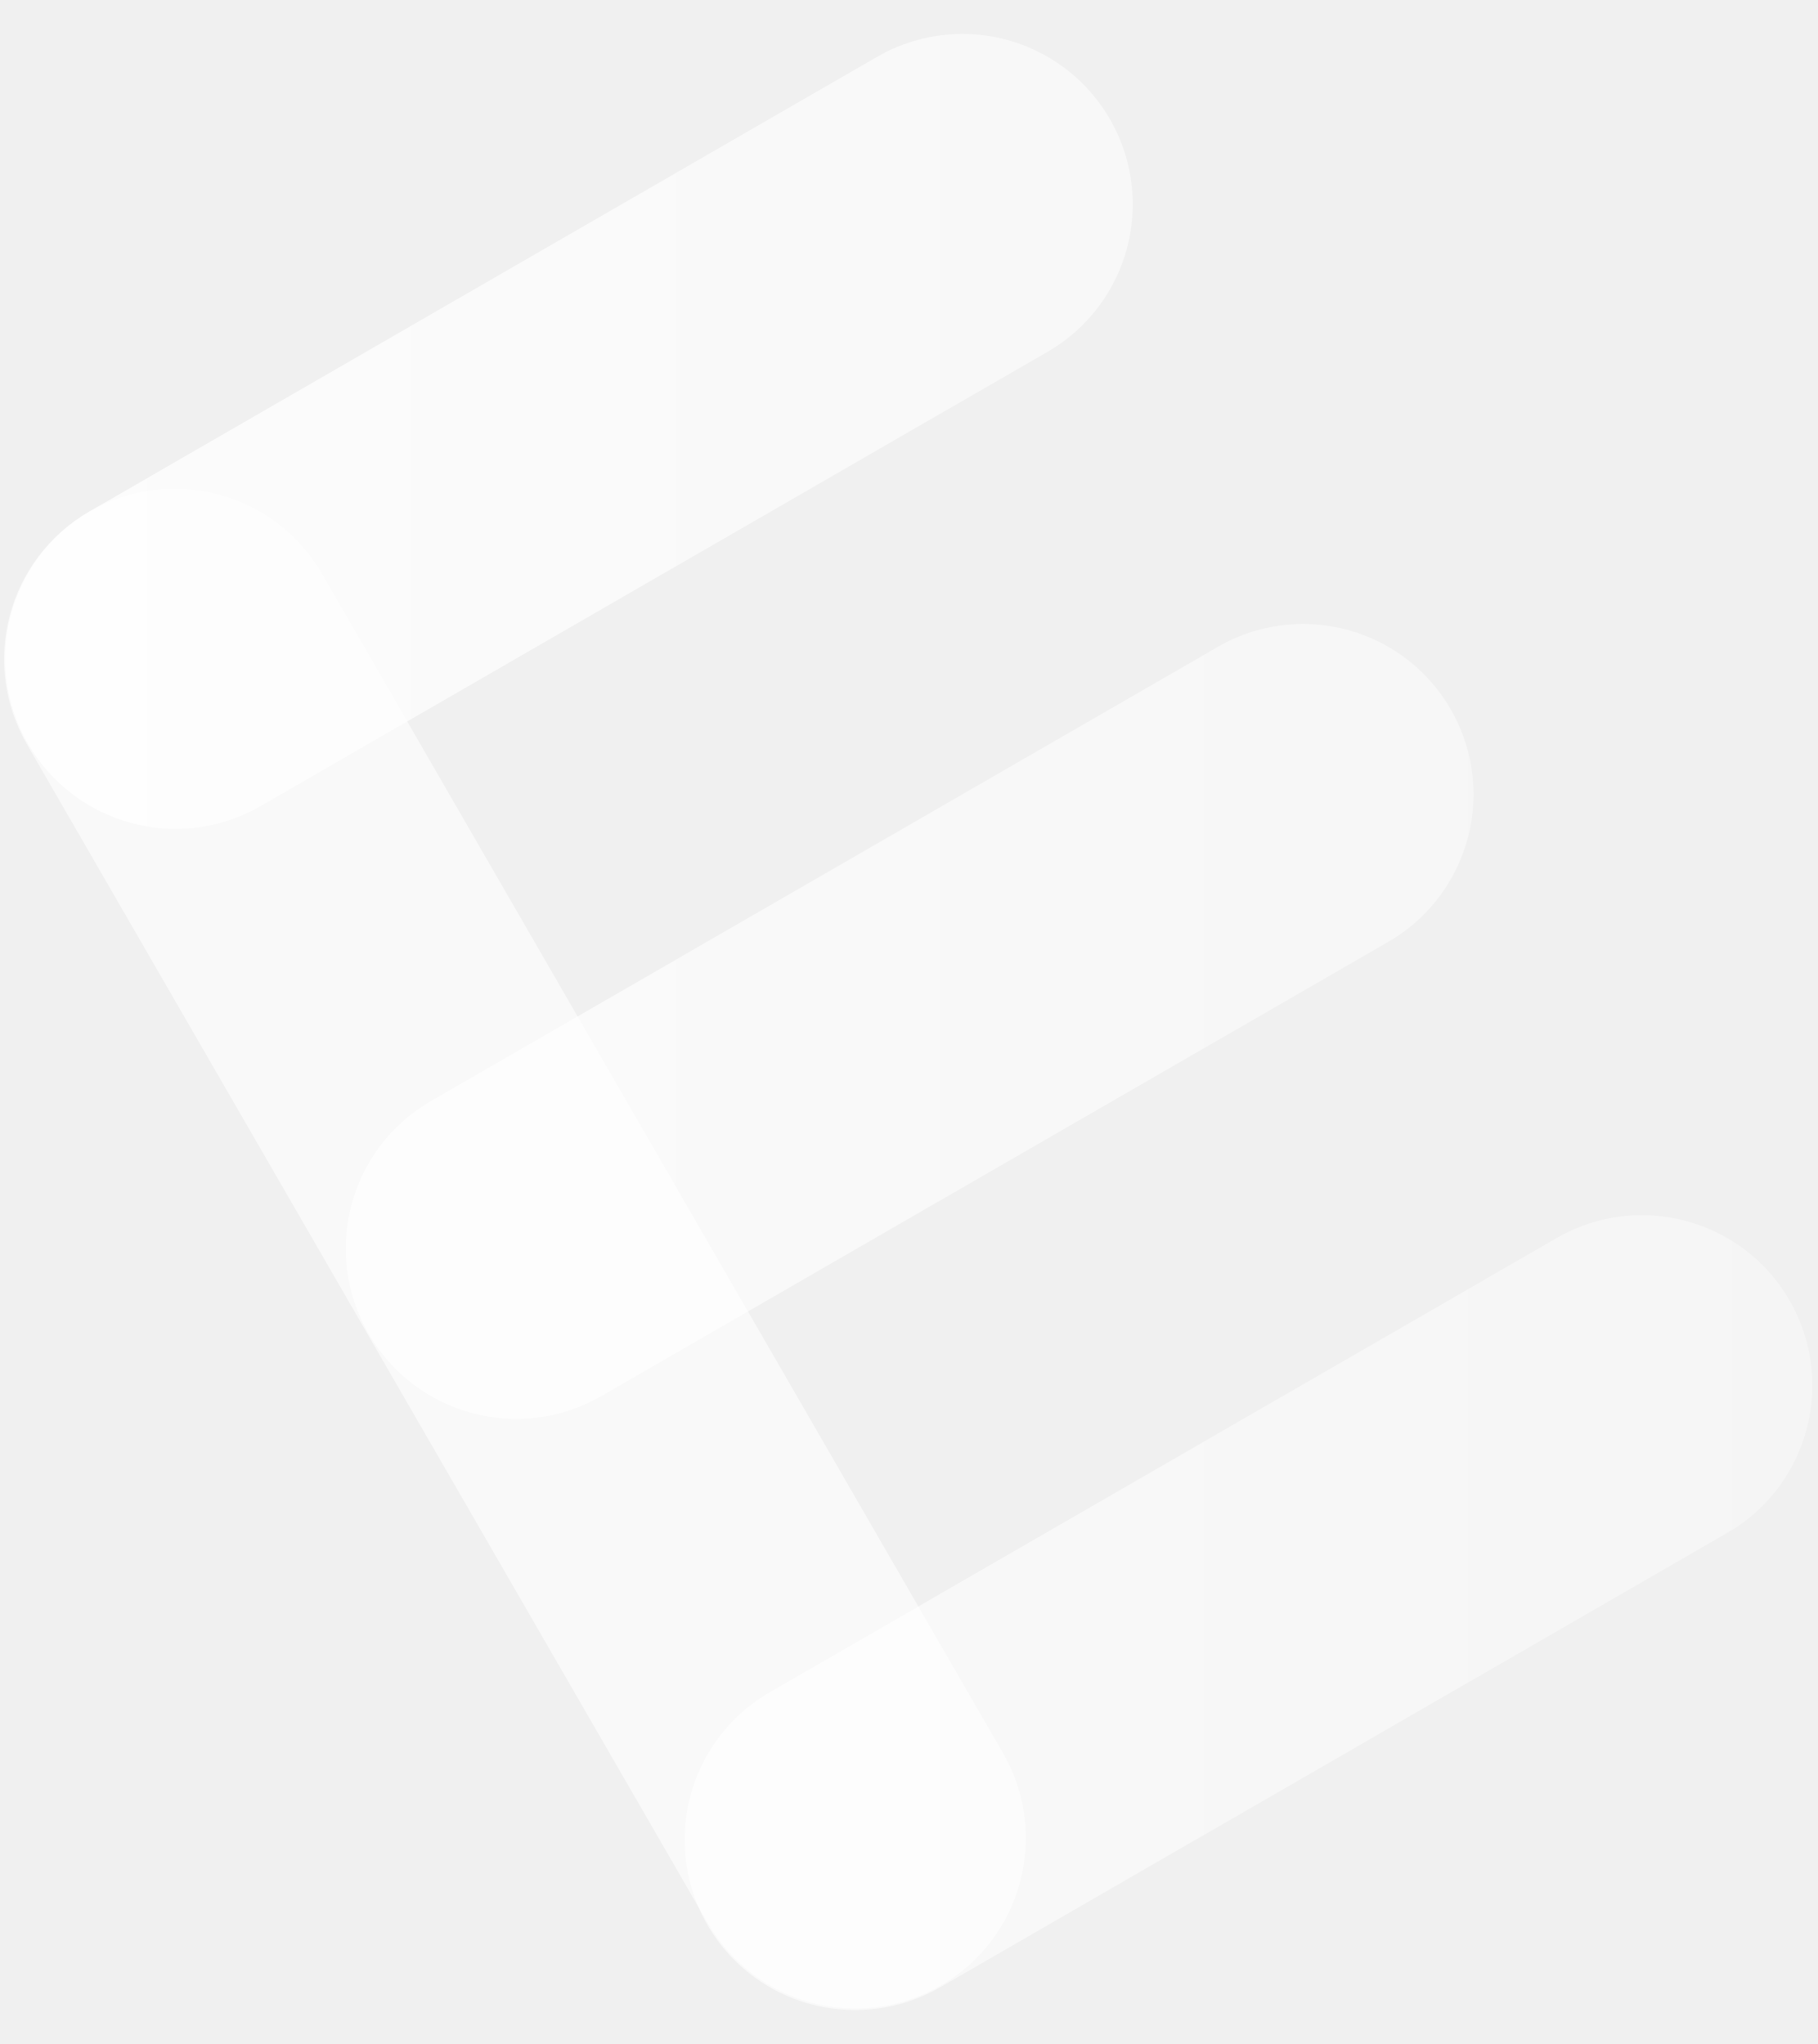
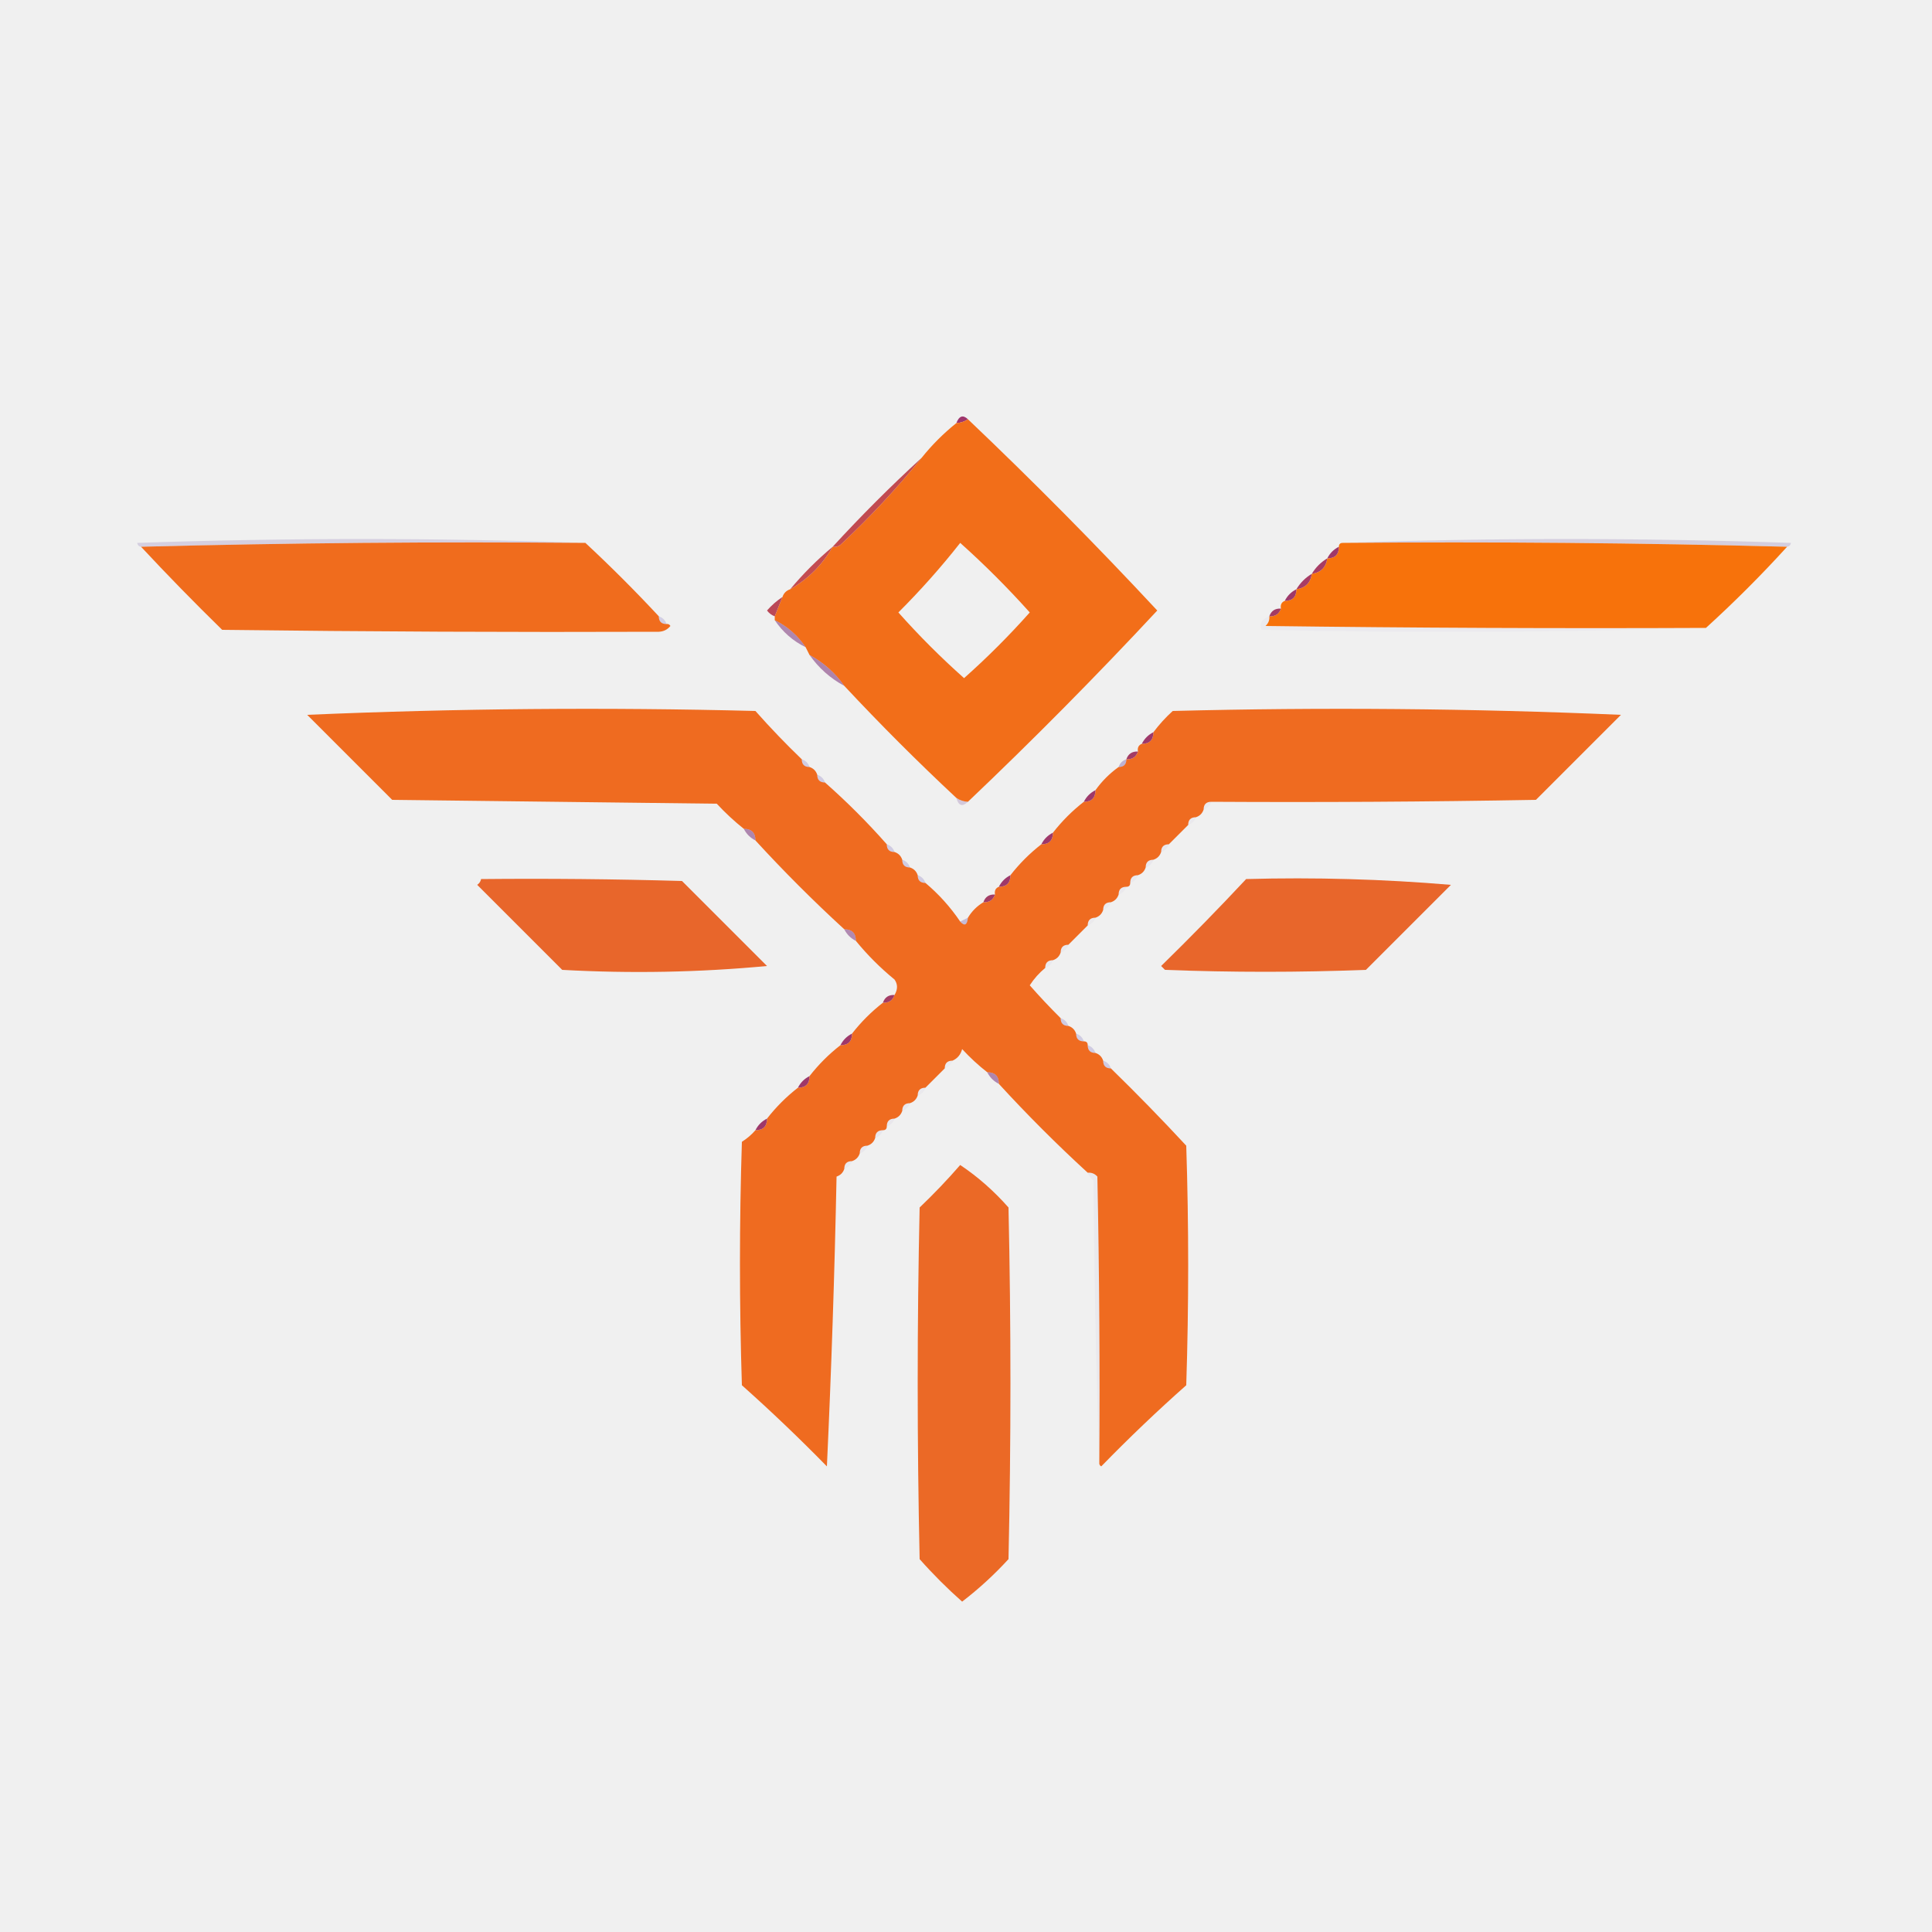
- <svg xmlns="http://www.w3.org/2000/svg" height="36" width="32">
-   <linearGradient id="a" x1="0%" y1="0%" y2="0%">
-     <stop offset="0" stop-color="#fff" stop-opacity=".8" />
-     <stop offset="1" stop-color="#fff" stop-opacity=".349" />
-   </linearGradient>
-   <path d="m30.428 26.99-13.856 8a3 3 0 1 1 -3-5.196l13.856-8a3 3 0 0 1 3 5.196zm-6-10.392-13.856 8a3 3 0 0 1 -3-5.196l13.856-8a3 3 0 1 1 3 5.196zm-6-10.392-13.856 8a3 3 0 0 1 -3-5.196l13.856-8a3 3 0 1 1 3 5.196z" fill="none" />
-   <path d="m30.428 26.99-13.856 8a3 3 0 1 1 -3-5.196l13.856-8a3 3 0 0 1 3 5.196zm-6-10.392-13.856 8a3 3 0 0 1 -3-5.196l13.856-8a3 3 0 1 1 3 5.196zm-6-10.392-13.856 8a3 3 0 0 1 -3-5.196l13.856-8a3 3 0 1 1 3 5.196z" fill="url(#a)" />
-   <path d="m1.572 9.01a3 3 0 0 1 4.098 1.098l12 20.784a3 3 0 0 1 -5.196 3l-12-20.784a3 3 0 0 1 1.098-4.098z" fill="#fff" fill-rule="evenodd" opacity=".6" />
+ <svg xmlns="http://www.w3.org/2000/svg" version="1.1" width="500px" height="500px" style="shape-rendering:geometricPrecision; text-rendering:geometricPrecision; image-rendering:optimizeQuality; fill-rule:evenodd; clip-rule:evenodd">
+   <g>
+     <path style="opacity:1" fill="#9e356c" d="M 250.5,108.5 C 249.609,109.11 248.609,109.443 247.5,109.5C 248.221,107.618 249.221,107.285 250.5,108.5 Z" />
+   </g>
+   <g>
+     <path style="opacity:1" fill="#f26e19" d="M 250.5,108.5 C 267.339,124.506 283.673,141.006 299.5,158C 283.673,174.994 267.339,191.494 250.5,207.5C 249.391,207.443 248.391,207.11 247.5,206.5C 237.5,197.167 227.833,187.5 218.5,177.5C 216.1,174.097 213.1,171.43 209.5,169.5C 209.167,168.833 208.833,168.167 208.5,167.5C 206.431,164.427 203.764,162.094 200.5,160.5C 200.5,160.167 200.5,159.833 200.5,159.5C 201.167,157.833 201.833,156.167 202.5,154.5C 202.833,153.5 203.5,152.833 204.5,152.5C 209.167,149.833 212.833,146.167 215.5,141.5C 216.239,141.631 216.906,141.464 217.5,141C 225.094,133.911 232.094,126.411 238.5,118.5C 241.167,115.167 244.167,112.167 247.5,109.5C 248.609,109.443 249.609,109.11 250.5,108.5 Z M 248.5,140.5 C 254.812,146.146 260.812,152.146 266.5,158.5C 261.167,164.5 255.5,170.167 249.5,175.5C 243.5,170.167 237.833,164.5 232.5,158.5C 238.256,152.752 243.589,146.752 248.5,140.5 Z" />
+   </g>
+   <g>
+     <path style="opacity:1" fill="#c14b51" d="M 238.5,118.5 C 232.094,126.411 225.094,133.911 217.5,141C 216.906,141.464 216.239,141.631 215.5,141.5C 222.833,133.5 230.5,125.833 238.5,118.5 Z" />
+   </g>
+   <g>
+     <path style="opacity:0.158" fill="#441e8b" d="M 151.5,140.5 C 112.996,140.168 74.663,140.501 36.5,141.5C 35.957,141.44 35.624,141.107 35.5,140.5C 74.331,139.169 112.998,139.169 151.5,140.5 Z" />
+   </g>
+   <g>
+     <path style="opacity:0.164" fill="#441e8b" d="M 347.5,140.5 C 386.002,139.169 424.669,139.169 463.5,140.5C 463.376,141.107 463.043,141.44 462.5,141.5C 424.337,140.501 386.004,140.168 347.5,140.5 Z" />
+   </g>
+   <g>
+     <path style="opacity:1" fill="#f06c1d" d="M 151.5,140.5 C 158.07,146.614 164.403,152.947 170.5,159.5C 170.5,160.833 171.167,161.5 172.5,161.5C 172.938,161.435 173.272,161.601 173.5,162C 172.737,162.944 171.737,163.444 170.5,163.5C 132.932,163.64 95.265,163.473 57.5,163C 50.297,155.965 43.297,148.798 36.5,141.5C 74.663,140.501 112.996,140.168 151.5,140.5 Z" />
+   </g>
+   <g>
+     <path style="opacity:1" fill="#f7720b" d="M 347.5,140.5 C 386.004,140.168 424.337,140.501 462.5,141.5C 455.833,148.833 448.833,155.833 441.5,162.5C 403.499,162.667 365.499,162.5 327.5,162C 328.252,161.329 328.586,160.496 328.5,159.5C 330.027,159.573 331.027,158.906 331.5,157.5C 331.328,156.508 331.662,155.842 332.5,155.5C 334.5,155.5 335.5,154.5 335.5,152.5C 337.833,152.167 339.167,150.833 339.5,148.5C 341.833,148.167 343.167,146.833 343.5,144.5C 345.5,144.5 346.5,143.5 346.5,141.5C 346.5,140.833 346.833,140.5 347.5,140.5 Z" />
+   </g>
+   <g>
+     <path style="opacity:1" fill="#9e3869" d="M 346.5,141.5 C 346.5,143.5 345.5,144.5 343.5,144.5C 344.167,143.167 345.167,142.167 346.5,141.5 Z" />
+   </g>
+   <g>
+     <path style="opacity:1" fill="#c34c52" d="M 215.5,141.5 C 212.833,146.167 209.167,149.833 204.5,152.5C 207.833,148.5 211.5,144.833 215.5,141.5 Z" />
+   </g>
+   <g>
+     <path style="opacity:1" fill="#a73c64" d="M 343.5,144.5 C 343.167,146.833 341.833,148.167 339.5,148.5C 340.5,146.833 341.833,145.5 343.5,144.5 Z" />
+   </g>
+   <g>
+     <path style="opacity:1" fill="#a73c64" d="M 339.5,148.5 C 339.167,150.833 337.833,152.167 335.5,152.5C 336.5,150.833 337.833,149.5 339.5,148.5 Z" />
+   </g>
+   <g>
+     <path style="opacity:1" fill="#9e3869" d="M 335.5,152.5 C 335.5,154.5 334.5,155.5 332.5,155.5C 333.167,154.167 334.167,153.167 335.5,152.5 Z" />
+   </g>
+   <g>
+     <path style="opacity:1" fill="#ba4857" d="M 202.5,154.5 C 201.833,156.167 201.167,157.833 200.5,159.5C 199.711,159.217 199.044,158.717 198.5,158C 199.705,156.624 201.038,155.458 202.5,154.5 Z" />
+   </g>
+   <g>
+     <path style="opacity:1" fill="#a33c64" d="M 331.5,157.5 C 331.027,158.906 330.027,159.573 328.5,159.5C 328.973,158.094 329.973,157.427 331.5,157.5 Z" />
+   </g>
+   <g>
+     <path style="opacity:0.153" fill="#31159a" d="M 170.5,159.5 C 171.5,159.833 172.167,160.5 172.5,161.5C 171.167,161.5 170.5,160.833 170.5,159.5 Z" />
+   </g>
+   <g>
+     <path style="opacity:0.533" fill="#772b74" d="M 200.5,160.5 C 203.764,162.094 206.431,164.427 208.5,167.5C 205.236,165.906 202.569,163.573 200.5,160.5 Z" />
+   </g>
+   <g>
+     <path style="opacity:0.026" fill="#34129d" d="M 328.5,159.5 C 328.586,160.496 328.252,161.329 327.5,162C 365.499,162.5 403.499,162.667 441.5,162.5C 403.336,163.664 365.002,163.831 326.5,163C 325.828,161.421 326.495,160.254 328.5,159.5 Z" />
+   </g>
+   <g>
+     <path style="opacity:0.545" fill="#772b74" d="M 209.5,169.5 C 213.1,171.43 216.1,174.097 218.5,177.5C 214.9,175.57 211.9,172.903 209.5,169.5 Z" />
+   </g>
+   <g>
+     <path style="opacity:1" fill="#ef6b20" d="M 207.5,196.5 C 207.5,197.833 208.167,198.5 209.5,198.5C 210.5,198.833 211.167,199.5 211.5,200.5C 211.5,201.833 212.167,202.5 213.5,202.5C 219.167,207.5 224.5,212.833 229.5,218.5C 229.5,219.833 230.167,220.5 231.5,220.5C 232.5,220.833 233.167,221.5 233.5,222.5C 233.5,223.833 234.167,224.5 235.5,224.5C 236.5,224.833 237.167,225.5 237.5,226.5C 237.5,227.833 238.167,228.5 239.5,228.5C 242.957,231.406 245.957,234.739 248.5,238.5C 249.623,239.757 250.289,239.424 250.5,237.5C 251.5,235.833 252.833,234.5 254.5,233.5C 256.027,233.573 257.027,232.906 257.5,231.5C 257.328,230.508 257.662,229.842 258.5,229.5C 260.5,229.5 261.5,228.5 261.5,226.5C 263.833,223.5 266.5,220.833 269.5,218.5C 271.5,218.5 272.5,217.5 272.5,215.5C 274.833,212.5 277.5,209.833 280.5,207.5C 282.5,207.5 283.5,206.5 283.5,204.5C 285.167,202.167 287.167,200.167 289.5,198.5C 290.833,198.5 291.5,197.833 291.5,196.5C 293.027,196.573 294.027,195.906 294.5,194.5C 294.328,193.508 294.662,192.842 295.5,192.5C 297.5,192.5 298.5,191.5 298.5,189.5C 299.96,187.537 301.627,185.704 303.5,184C 342.31,183.007 380.977,183.34 419.5,185C 412.167,192.333 404.833,199.667 397.5,207C 369.502,207.5 341.502,207.667 313.5,207.5C 312.167,207.5 311.5,208.167 311.5,209.5C 311.167,210.5 310.5,211.167 309.5,211.5C 308.167,211.5 307.5,212.167 307.5,213.5C 305.833,215.167 304.167,216.833 302.5,218.5C 301.167,218.5 300.5,219.167 300.5,220.5C 300.167,221.5 299.5,222.167 298.5,222.5C 297.167,222.5 296.5,223.167 296.5,224.5C 296.167,225.5 295.5,226.167 294.5,226.5C 293.167,226.5 292.5,227.167 292.5,228.5C 292.5,229.167 292.167,229.5 291.5,229.5C 290.167,229.5 289.5,230.167 289.5,231.5C 289.167,232.5 288.5,233.167 287.5,233.5C 286.167,233.5 285.5,234.167 285.5,235.5C 285.167,236.5 284.5,237.167 283.5,237.5C 282.167,237.5 281.5,238.167 281.5,239.5C 279.833,241.167 278.167,242.833 276.5,244.5C 275.167,244.5 274.5,245.167 274.5,246.5C 274.167,247.5 273.5,248.167 272.5,248.5C 271.167,248.5 270.5,249.167 270.5,250.5C 268.938,251.785 267.604,253.285 266.5,255C 269.045,257.9 271.711,260.734 274.5,263.5C 274.5,264.833 275.167,265.5 276.5,265.5C 277.5,265.833 278.167,266.5 278.5,267.5C 278.5,268.833 279.167,269.5 280.5,269.5C 281.167,269.5 281.5,269.833 281.5,270.5C 281.5,271.833 282.167,272.5 283.5,272.5C 284.5,272.833 285.167,273.5 285.5,274.5C 285.5,275.833 286.167,276.5 287.5,276.5C 294.16,282.994 300.66,289.66 307,296.5C 307.667,317.167 307.667,337.833 307,358.5C 299.466,365.174 292.133,372.174 285,379.5C 284.601,379.272 284.435,378.938 284.5,378.5C 284.667,353.831 284.5,329.164 284,304.5C 283.329,303.748 282.496,303.414 281.5,303.5C 273.5,296.167 265.833,288.5 258.5,280.5C 258.5,278.5 257.5,277.5 255.5,277.5C 253.203,275.706 251.037,273.706 249,271.5C 248.623,272.942 247.79,273.942 246.5,274.5C 245.167,274.5 244.5,275.167 244.5,276.5C 242.833,278.167 241.167,279.833 239.5,281.5C 238.167,281.5 237.5,282.167 237.5,283.5C 237.167,284.5 236.5,285.167 235.5,285.5C 234.167,285.5 233.5,286.167 233.5,287.5C 233.167,288.5 232.5,289.167 231.5,289.5C 230.167,289.5 229.5,290.167 229.5,291.5C 229.5,292.167 229.167,292.5 228.5,292.5C 227.167,292.5 226.5,293.167 226.5,294.5C 226.167,295.5 225.5,296.167 224.5,296.5C 223.167,296.5 222.5,297.167 222.5,298.5C 222.167,299.5 221.5,300.167 220.5,300.5C 219.167,300.5 218.5,301.167 218.5,302.5C 218.189,303.478 217.522,304.145 216.5,304.5C 215.992,329.64 215.158,354.64 214,379.5C 206.875,372.217 199.542,365.217 192,358.5C 191.333,337.5 191.333,316.5 192,295.5C 193.359,294.635 194.526,293.635 195.5,292.5C 197.5,292.5 198.5,291.5 198.5,289.5C 200.833,286.5 203.5,283.833 206.5,281.5C 208.5,281.5 209.5,280.5 209.5,278.5C 211.833,275.5 214.5,272.833 217.5,270.5C 219.5,270.5 220.5,269.5 220.5,267.5C 222.833,264.5 225.5,261.833 228.5,259.5C 230.027,259.573 231.027,258.906 231.5,257.5C 232.363,256.06 232.363,254.726 231.5,253.5C 227.812,250.479 224.479,247.146 221.5,243.5C 221.5,241.5 220.5,240.5 218.5,240.5C 210.5,233.167 202.833,225.5 195.5,217.5C 195.5,215.5 194.5,214.5 192.5,214.5C 190.037,212.539 187.703,210.372 185.5,208C 157.5,207.667 129.5,207.333 101.5,207C 94.167,199.667 86.833,192.333 79.5,185C 118.023,183.34 156.69,183.007 195.5,184C 199.395,188.392 203.395,192.559 207.5,196.5 Z" />
+   </g>
+   <g>
+     <path style="opacity:1" fill="#9e3869" d="M 298.5,189.5 C 298.5,191.5 297.5,192.5 295.5,192.5C 296.167,191.167 297.167,190.167 298.5,189.5 Z" />
+   </g>
+   <g>
+     <path style="opacity:1" fill="#a33c64" d="M 294.5,194.5 C 294.027,195.906 293.027,196.573 291.5,196.5C 291.973,195.094 292.973,194.427 294.5,194.5 Z" />
+   </g>
+   <g>
+     <path style="opacity:0.161" fill="#31159a" d="M 207.5,196.5 C 208.5,196.833 209.167,197.5 209.5,198.5C 208.167,198.5 207.5,197.833 207.5,196.5 Z" />
+   </g>
+   <g>
+     <path style="opacity:0.294" fill="#471d8e" d="M 291.5,196.5 C 291.5,197.833 290.833,198.5 289.5,198.5C 289.833,197.5 290.5,196.833 291.5,196.5 Z" />
+   </g>
+   <g>
+     <path style="opacity:0.165" fill="#31159a" d="M 211.5,200.5 C 212.5,200.833 213.167,201.5 213.5,202.5C 212.167,202.5 211.5,201.833 211.5,200.5 Z" />
+   </g>
+   <g>
+     <path style="opacity:1" fill="#9e3869" d="M 283.5,204.5 C 283.5,206.5 282.5,207.5 280.5,207.5C 281.167,206.167 282.167,205.167 283.5,204.5 Z" />
+   </g>
+   <g>
+     <path style="opacity:0.196" fill="#5e267e" d="M 247.5,206.5 C 248.391,207.11 249.391,207.443 250.5,207.5C 249.053,208.885 248.053,208.552 247.5,206.5 Z" />
+   </g>
+   <g>
+     <path style="opacity:0.031" fill="#3f1895" d="M 313.5,207.5 C 313.167,208.5 312.5,209.167 311.5,209.5C 311.5,208.167 312.167,207.5 313.5,207.5 Z" />
+   </g>
+   <g>
+     <path style="opacity:0.035" fill="#3f1895" d="M 309.5,211.5 C 309.167,212.5 308.5,213.167 307.5,213.5C 307.5,212.167 308.167,211.5 309.5,211.5 Z" />
+   </g>
+   <g>
+     <path style="opacity:0.537" fill="#762a76" d="M 192.5,214.5 C 194.5,214.5 195.5,215.5 195.5,217.5C 194.167,216.833 193.167,215.833 192.5,214.5 Z" />
+   </g>
+   <g>
+     <path style="opacity:1" fill="#9e3869" d="M 272.5,215.5 C 272.5,217.5 271.5,218.5 269.5,218.5C 270.167,217.167 271.167,216.167 272.5,215.5 Z" />
+   </g>
+   <g>
+     <path style="opacity:0.043" fill="#3f1895" d="M 302.5,218.5 C 302.167,219.5 301.5,220.167 300.5,220.5C 300.5,219.167 301.167,218.5 302.5,218.5 Z" />
+   </g>
+   <g>
+     <path style="opacity:0.165" fill="#31159a" d="M 229.5,218.5 C 230.5,218.833 231.167,219.5 231.5,220.5C 230.167,220.5 229.5,219.833 229.5,218.5 Z" />
+   </g>
+   <g>
+     <path style="opacity:0.043" fill="#3f1895" d="M 298.5,222.5 C 298.167,223.5 297.5,224.167 296.5,224.5C 296.5,223.167 297.167,222.5 298.5,222.5 Z" />
+   </g>
+   <g>
+     <path style="opacity:0.165" fill="#31159a" d="M 233.5,222.5 C 234.5,222.833 235.167,223.5 235.5,224.5C 234.167,224.5 233.5,223.833 233.5,222.5 Z" />
+   </g>
+   <g>
+     <path style="opacity:0.039" fill="#3f1895" d="M 294.5,226.5 C 294.167,227.5 293.5,228.167 292.5,228.5C 292.5,227.167 293.167,226.5 294.5,226.5 Z" />
+   </g>
+   <g>
+     <path style="opacity:0.165" fill="#31159a" d="M 237.5,226.5 C 238.5,226.833 239.167,227.5 239.5,228.5C 238.167,228.5 237.5,227.833 237.5,226.5 Z" />
+   </g>
+   <g>
+     <path style="opacity:1" fill="#e8662b" d="M 124.5,227.5 C 141.837,227.333 159.17,227.5 176.5,228C 183.833,235.333 191.167,242.667 198.5,250C 180.984,251.651 163.317,251.984 145.5,251C 138.167,243.667 130.833,236.333 123.5,229C 124.056,228.617 124.389,228.117 124.5,227.5 Z" />
+   </g>
+   <g>
+     <path style="opacity:1" fill="#9e3869" d="M 261.5,226.5 C 261.5,228.5 260.5,229.5 258.5,229.5C 259.167,228.167 260.167,227.167 261.5,226.5 Z" />
+   </g>
+   <g>
+     <path style="opacity:1" fill="#e8662b" d="M 322.5,227.5 C 340.32,227.015 357.987,227.515 375.5,229C 368.167,236.333 360.833,243.667 353.5,251C 336.167,251.667 318.833,251.667 301.5,251C 301.167,250.667 300.833,250.333 300.5,250C 308.036,242.632 315.369,235.132 322.5,227.5 Z" />
+   </g>
+   <g>
+     <path style="opacity:0.035" fill="#3f1895" d="M 291.5,229.5 C 291.167,230.5 290.5,231.167 289.5,231.5C 289.5,230.167 290.167,229.5 291.5,229.5 Z" />
+   </g>
+   <g>
+     <path style="opacity:1" fill="#a33c64" d="M 257.5,231.5 C 257.027,232.906 256.027,233.573 254.5,233.5C 254.973,232.094 255.973,231.427 257.5,231.5 Z" />
+   </g>
+   <g>
+     <path style="opacity:0.031" fill="#3f1895" d="M 287.5,233.5 C 287.167,234.5 286.5,235.167 285.5,235.5C 285.5,234.167 286.167,233.5 287.5,233.5 Z" />
+   </g>
+   <g>
+     <path style="opacity:0.031" fill="#3f1895" d="M 283.5,237.5 C 283.167,238.5 282.5,239.167 281.5,239.5C 281.5,238.167 282.167,237.5 283.5,237.5 Z" />
+   </g>
+   <g>
+     <path style="opacity:0.255" fill="#491e8c" d="M 250.5,237.5 C 250.289,239.424 249.623,239.757 248.5,238.5C 249.167,238.167 249.833,237.833 250.5,237.5 Z" />
+   </g>
+   <g>
+     <path style="opacity:0.522" fill="#762a76" d="M 218.5,240.5 C 220.5,240.5 221.5,241.5 221.5,243.5C 220.167,242.833 219.167,241.833 218.5,240.5 Z" />
+   </g>
+   <g>
+     <path style="opacity:0.039" fill="#3f1895" d="M 276.5,244.5 C 276.167,245.5 275.5,246.167 274.5,246.5C 274.5,245.167 275.167,244.5 276.5,244.5 Z" />
+   </g>
+   <g>
+     <path style="opacity:0.035" fill="#3f1895" d="M 272.5,248.5 C 272.167,249.5 271.5,250.167 270.5,250.5C 270.5,249.167 271.167,248.5 272.5,248.5 Z" />
+   </g>
+   <g>
+     <path style="opacity:1" fill="#a33c64" d="M 231.5,257.5 C 231.027,258.906 230.027,259.573 228.5,259.5C 228.973,258.094 229.973,257.427 231.5,257.5 Z" />
+   </g>
+   <g>
+     <path style="opacity:0.173" fill="#31159a" d="M 274.5,263.5 C 275.5,263.833 276.167,264.5 276.5,265.5C 275.167,265.5 274.5,264.833 274.5,263.5 Z" />
+   </g>
+   <g>
+     <path style="opacity:0.169" fill="#31159a" d="M 278.5,267.5 C 279.5,267.833 280.167,268.5 280.5,269.5C 279.167,269.5 278.5,268.833 278.5,267.5 Z" />
+   </g>
+   <g>
+     <path style="opacity:1" fill="#9e3869" d="M 220.5,267.5 C 220.5,269.5 219.5,270.5 217.5,270.5C 218.167,269.167 219.167,268.167 220.5,267.5 Z" />
+   </g>
+   <g>
+     <path style="opacity:0.173" fill="#31159a" d="M 281.5,270.5 C 282.5,270.833 283.167,271.5 283.5,272.5C 282.167,272.5 281.5,271.833 281.5,270.5 Z" />
+   </g>
+   <g>
+     <path style="opacity:0.02" fill="#3f1895" d="M 246.5,274.5 C 246.167,275.5 245.5,276.167 244.5,276.5C 244.5,275.167 245.167,274.5 246.5,274.5 Z" />
+   </g>
+   <g>
+     <path style="opacity:0.169" fill="#31149b" d="M 285.5,274.5 C 286.5,274.833 287.167,275.5 287.5,276.5C 286.167,276.5 285.5,275.833 285.5,274.5 Z" />
+   </g>
+   <g>
+     <path style="opacity:0.533" fill="#762a76" d="M 255.5,277.5 C 257.5,277.5 258.5,278.5 258.5,280.5C 257.167,279.833 256.167,278.833 255.5,277.5 Z" />
+   </g>
+   <g>
+     <path style="opacity:1" fill="#9e3869" d="M 209.5,278.5 C 209.5,280.5 208.5,281.5 206.5,281.5C 207.167,280.167 208.167,279.167 209.5,278.5 Z" />
+   </g>
+   <g>
+     <path style="opacity:0.039" fill="#3f1895" d="M 239.5,281.5 C 239.167,282.5 238.5,283.167 237.5,283.5C 237.5,282.167 238.167,281.5 239.5,281.5 Z" />
+   </g>
+   <g>
+     <path style="opacity:0.043" fill="#3f1895" d="M 235.5,285.5 C 235.167,286.5 234.5,287.167 233.5,287.5C 233.5,286.167 234.167,285.5 235.5,285.5 Z" />
+   </g>
+   <g>
+     <path style="opacity:0.043" fill="#3f1895" d="M 231.5,289.5 C 231.167,290.5 230.5,291.167 229.5,291.5C 229.5,290.167 230.167,289.5 231.5,289.5 Z" />
+   </g>
+   <g>
+     <path style="opacity:1" fill="#9e3869" d="M 198.5,289.5 C 198.5,291.5 197.5,292.5 195.5,292.5C 196.167,291.167 197.167,290.167 198.5,289.5 Z" />
+   </g>
+   <g>
+     <path style="opacity:0.047" fill="#3f1895" d="M 228.5,292.5 C 228.167,293.5 227.5,294.167 226.5,294.5C 226.5,293.167 227.167,292.5 228.5,292.5 Z" />
+   </g>
+   <g>
+     <path style="opacity:0.043" fill="#3f1895" d="M 224.5,296.5 C 224.167,297.5 223.5,298.167 222.5,298.5C 222.5,297.167 223.167,296.5 224.5,296.5 Z" />
+   </g>
+   <g>
+     <path style="opacity:0.035" fill="#3f1895" d="M 220.5,300.5 C 220.167,301.5 219.5,302.167 218.5,302.5C 218.5,301.167 219.167,300.5 220.5,300.5 Z" />
+   </g>
+   <g>
+     <path style="opacity:1" fill="#eb6926" d="M 248.5,301.5 C 253.072,304.563 257.239,308.23 261,312.5C 261.667,342.833 261.667,373.167 261,403.5C 257.288,407.548 253.288,411.215 249,414.5C 245.112,411.061 241.446,407.395 238,403.5C 237.333,373.167 237.333,342.833 238,312.5C 241.704,308.964 245.204,305.298 248.5,301.5 Z" />
+   </g>
+   <g>
+     <path style="opacity:0.032" fill="#33139d" d="M 281.5,303.5 C 282.496,303.414 283.329,303.748 284,304.5C 284.5,329.164 284.667,353.831 284.5,378.5C 283.668,354.337 283.168,330.003 283,305.5C 282.283,304.956 281.783,304.289 281.5,303.5 Z" />
+   </g>
</svg>
